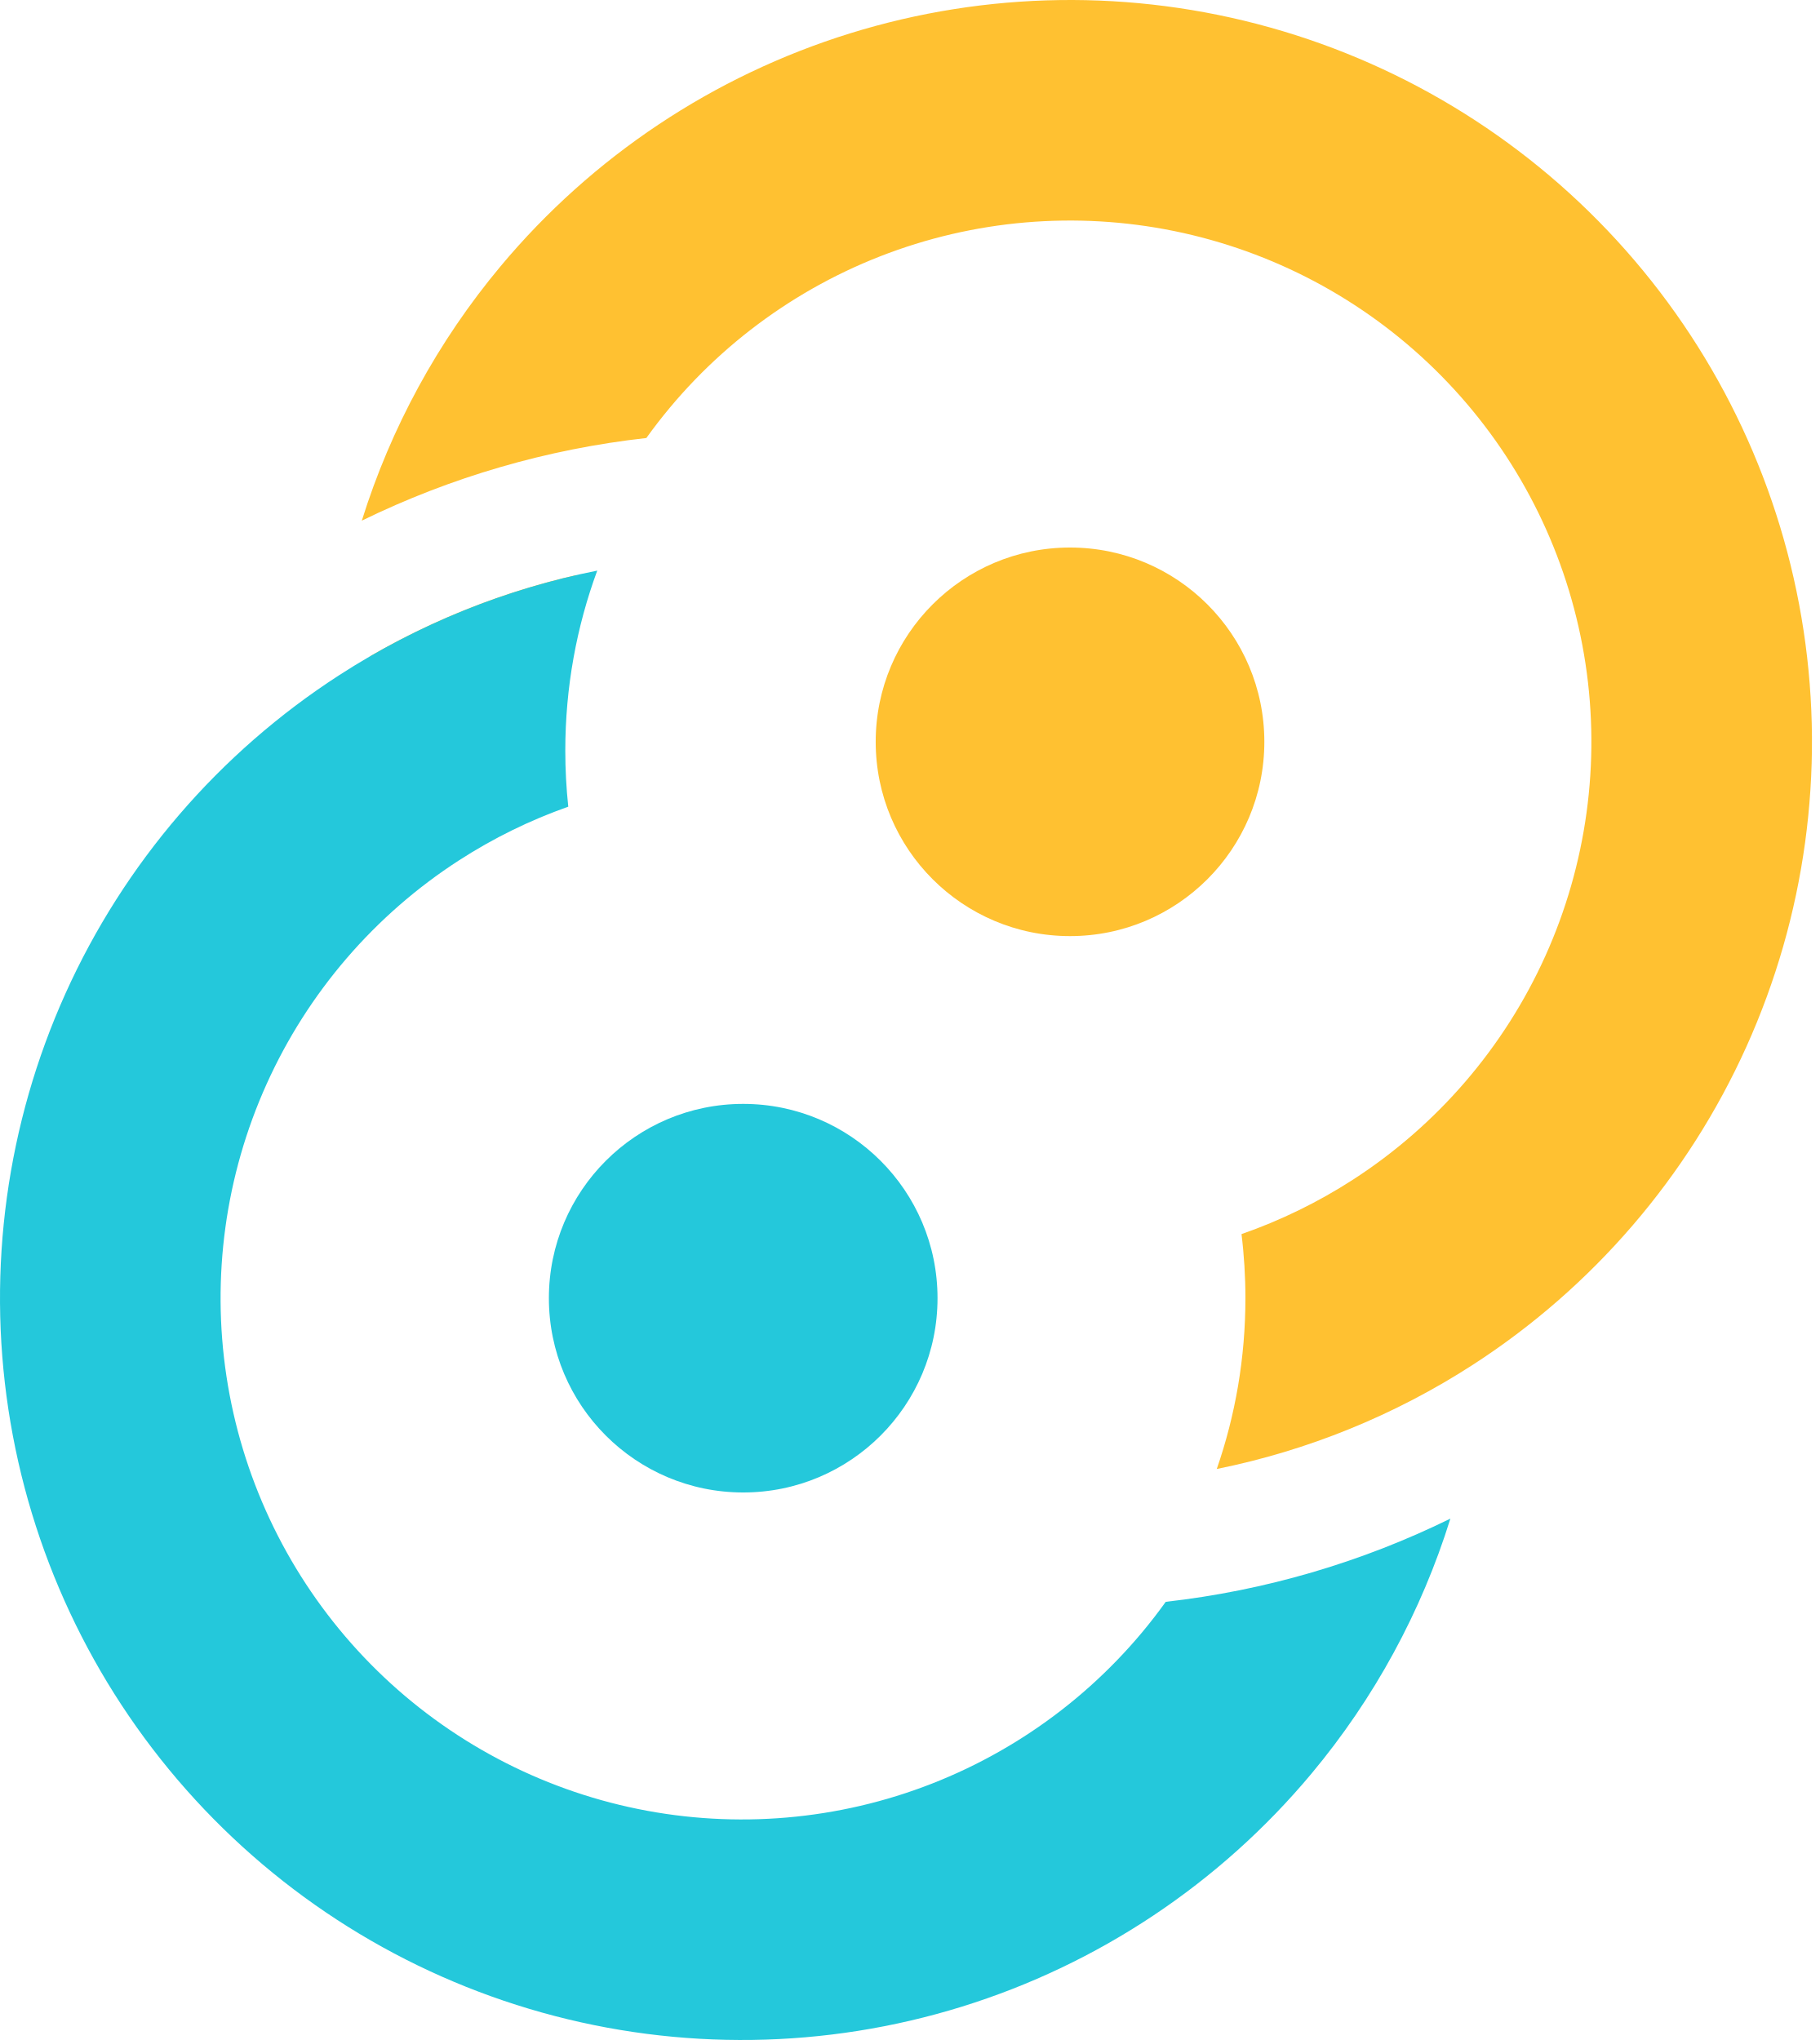
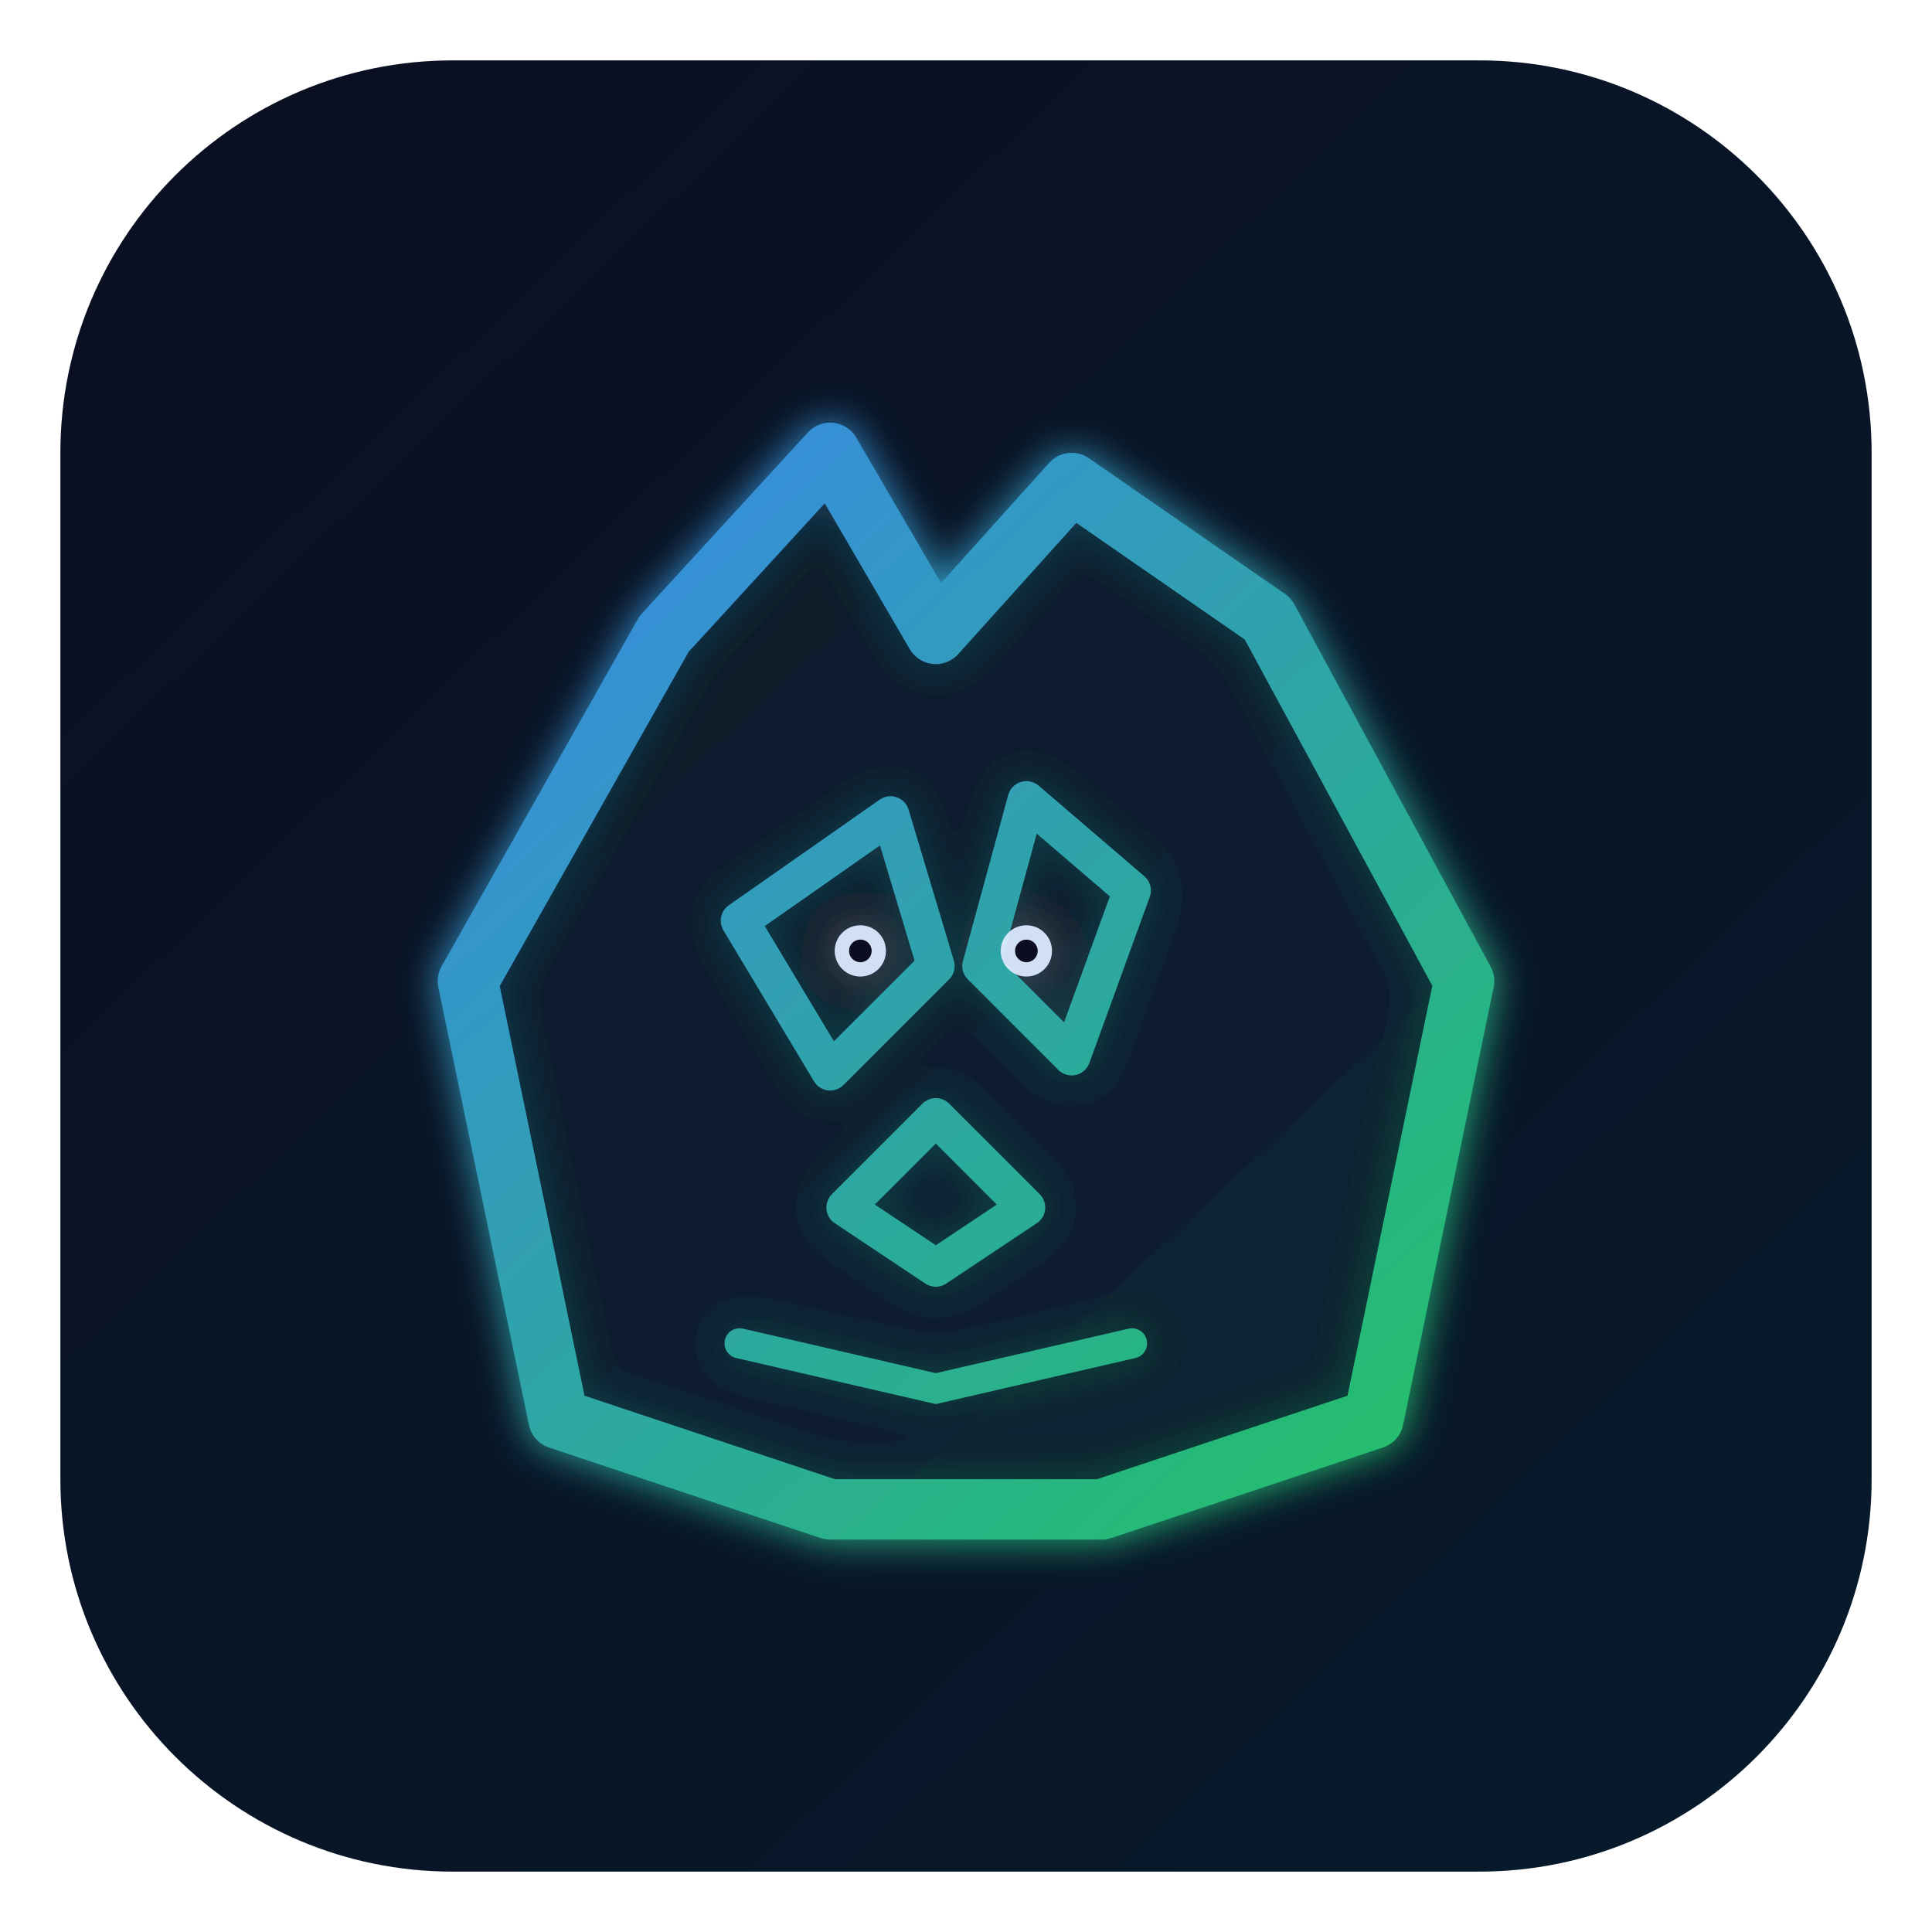
- <svg xmlns="http://www.w3.org/2000/svg" width="206" height="231" viewBox="0 0 206 231" fill="none">
-   <path d="M143.143 84C143.143 96.15 133.293 106 121.143 106C108.992 106 99.143 96.15 99.143 84C99.143 71.85 108.992 62 121.143 62C133.293 62 143.143 71.85 143.143 84Z" fill="#FFC131" />
-   <ellipse cx="84.143" cy="147" rx="22" ry="22" transform="rotate(180 84.1426 147)" fill="#24C8DB" />
-   <path fill-rule="evenodd" clip-rule="evenodd" d="M166.738 154.548C157.86 160.286 148.023 164.269 137.757 166.341C139.858 160.282 141 153.774 141 147C141 144.543 140.85 142.121 140.558 139.743C144.975 138.204 149.215 136.139 153.183 133.575C162.73 127.404 170.292 118.608 174.961 108.244C179.63 97.88 181.207 86.388 179.502 75.149C177.798 63.91 172.884 53.402 165.352 44.888C157.82 36.374 147.99 30.216 137.042 27.155C126.095 24.093 114.496 24.257 103.64 27.627C92.784 30.998 83.132 37.432 75.844 46.155C74.91 47.273 74.021 48.422 73.176 49.599C61.929 50.849 51.036 54.032 40.963 58.956C44.242 48.459 49.565 38.659 56.679 30.144C67.05 17.73 80.786 8.574 96.235 3.778C111.685 -1.019 128.19 -1.253 143.769 3.105C159.348 7.462 173.337 16.225 184.056 28.341C194.775 40.457 201.767 55.41 204.193 71.404C206.619 87.398 204.374 103.752 197.73 118.501C191.086 133.25 180.324 145.767 166.738 154.548ZM41.963 74.275L62.556 76.804C63.046 72.813 63.94 68.902 65.214 65.127C57.047 67.002 49.209 70.087 41.963 74.275Z" fill="#FFC131" />
-   <path fill-rule="evenodd" clip-rule="evenodd" d="M38.404 76.452C47.349 70.671 57.268 66.671 67.617 64.613C65.277 70.967 64 77.834 64 85C64 87.143 64.114 89.26 64.337 91.344C60.009 92.873 55.853 94.909 51.96 97.426C42.413 103.596 34.85 112.392 30.182 122.756C25.513 133.12 23.936 144.612 25.64 155.851C27.345 167.09 32.258 177.598 39.791 186.112C47.323 194.626 57.153 200.784 68.1 203.846C79.048 206.907 90.646 206.743 101.502 203.373C112.359 200.002 122.011 193.568 129.299 184.845C130.237 183.722 131.131 182.567 131.979 181.383C143.235 180.114 154.132 176.91 164.205 171.962C160.929 182.49 155.596 192.319 148.464 200.856C138.092 213.27 124.357 222.426 108.907 227.222C93.458 232.019 76.952 232.253 61.374 227.895C45.795 223.538 31.805 214.775 21.087 202.659C10.368 190.543 3.376 175.59 0.95 159.596C-1.476 143.602 0.768 127.248 7.412 112.499C14.057 97.75 24.818 85.233 38.404 76.452ZM163.062 156.711L163.062 156.711C162.954 156.773 162.846 156.835 162.738 156.897C162.846 156.835 162.954 156.773 163.062 156.711Z" fill="#24C8DB" />
+ <svg xmlns="http://www.w3.org/2000/svg" viewBox="0 0 256 256" role="img" aria-labelledby="title desc">
+   <defs>
+     <linearGradient id="bg" x1="24" y1="20" x2="232" y2="236" gradientUnits="userSpaceOnUse">
+       <stop stop-color="#0a1022" />
+       <stop offset="1" stop-color="#071a2b" />
+     </linearGradient>
+     <linearGradient id="line" x1="56" y1="42" x2="206" y2="204" gradientUnits="userSpaceOnUse">
+       <stop stop-color="#3b82f6" />
+       <stop offset="1" stop-color="#22c55e" />
+     </linearGradient>
+     <linearGradient id="fill" x1="72" y1="62" x2="188" y2="186" gradientUnits="userSpaceOnUse">
+       <stop stop-color="#0f172a" />
+       <stop offset="1" stop-color="#0b2234" />
+     </linearGradient>
+     <filter id="glow" x="-35%" y="-35%" width="170%" height="170%">
+       <feGaussianBlur stdDeviation="2.6" result="soft" />
+       <feMerge>
+         <feMergeNode in="soft" />
+         <feMergeNode in="SourceGraphic" />
+       </feMerge>
+     </filter>
+   </defs>
+   <rect x="8" y="8" width="240" height="240" rx="52" fill="url(#bg)" />
+   <g filter="url(#glow)">
+     <polygon points="74,188 62,130 88,84 110,60 124,84 142,64 168,82 194,130 182,188 146,200 110,200" fill="url(#fill)" opacity="0.9" />
+     <path d="M74 188          L62 130          L88 84          L110 60          L124 84          L142 64          L168 82          L194 130          L182 188          L146 200          L110 200          Z" fill="none" stroke="url(#line)" stroke-width="8" stroke-linecap="round" stroke-linejoin="round" />
+     <path d="M98 122 L118 108 L124 128 L110 142 Z" fill="none" stroke="url(#line)" stroke-width="5" stroke-linejoin="round" />
+     <path d="M150 118 L136 106 L130 128 L142 140 Z" fill="none" stroke="url(#line)" stroke-width="5" stroke-linejoin="round" />
+     <path d="M112 160 L124 148 L136 160 L124 168 Z" fill="none" stroke="url(#line)" stroke-width="5" stroke-linejoin="round" />
+     <path d="M98 178 L124 184 L150 178" fill="none" stroke="url(#line)" stroke-width="4" stroke-linecap="round" />
+     <circle cx="114" cy="126" r="3.4" fill="#dbeafe" opacity="0.95" />
+     <circle cx="136" cy="126" r="3.4" fill="#dbeafe" opacity="0.95" />
+     <circle cx="114" cy="126" r="1.5" fill="#020617" opacity="0.96" />
+     <circle cx="136" cy="126" r="1.5" fill="#020617" opacity="0.96" />
+   </g>
</svg>
